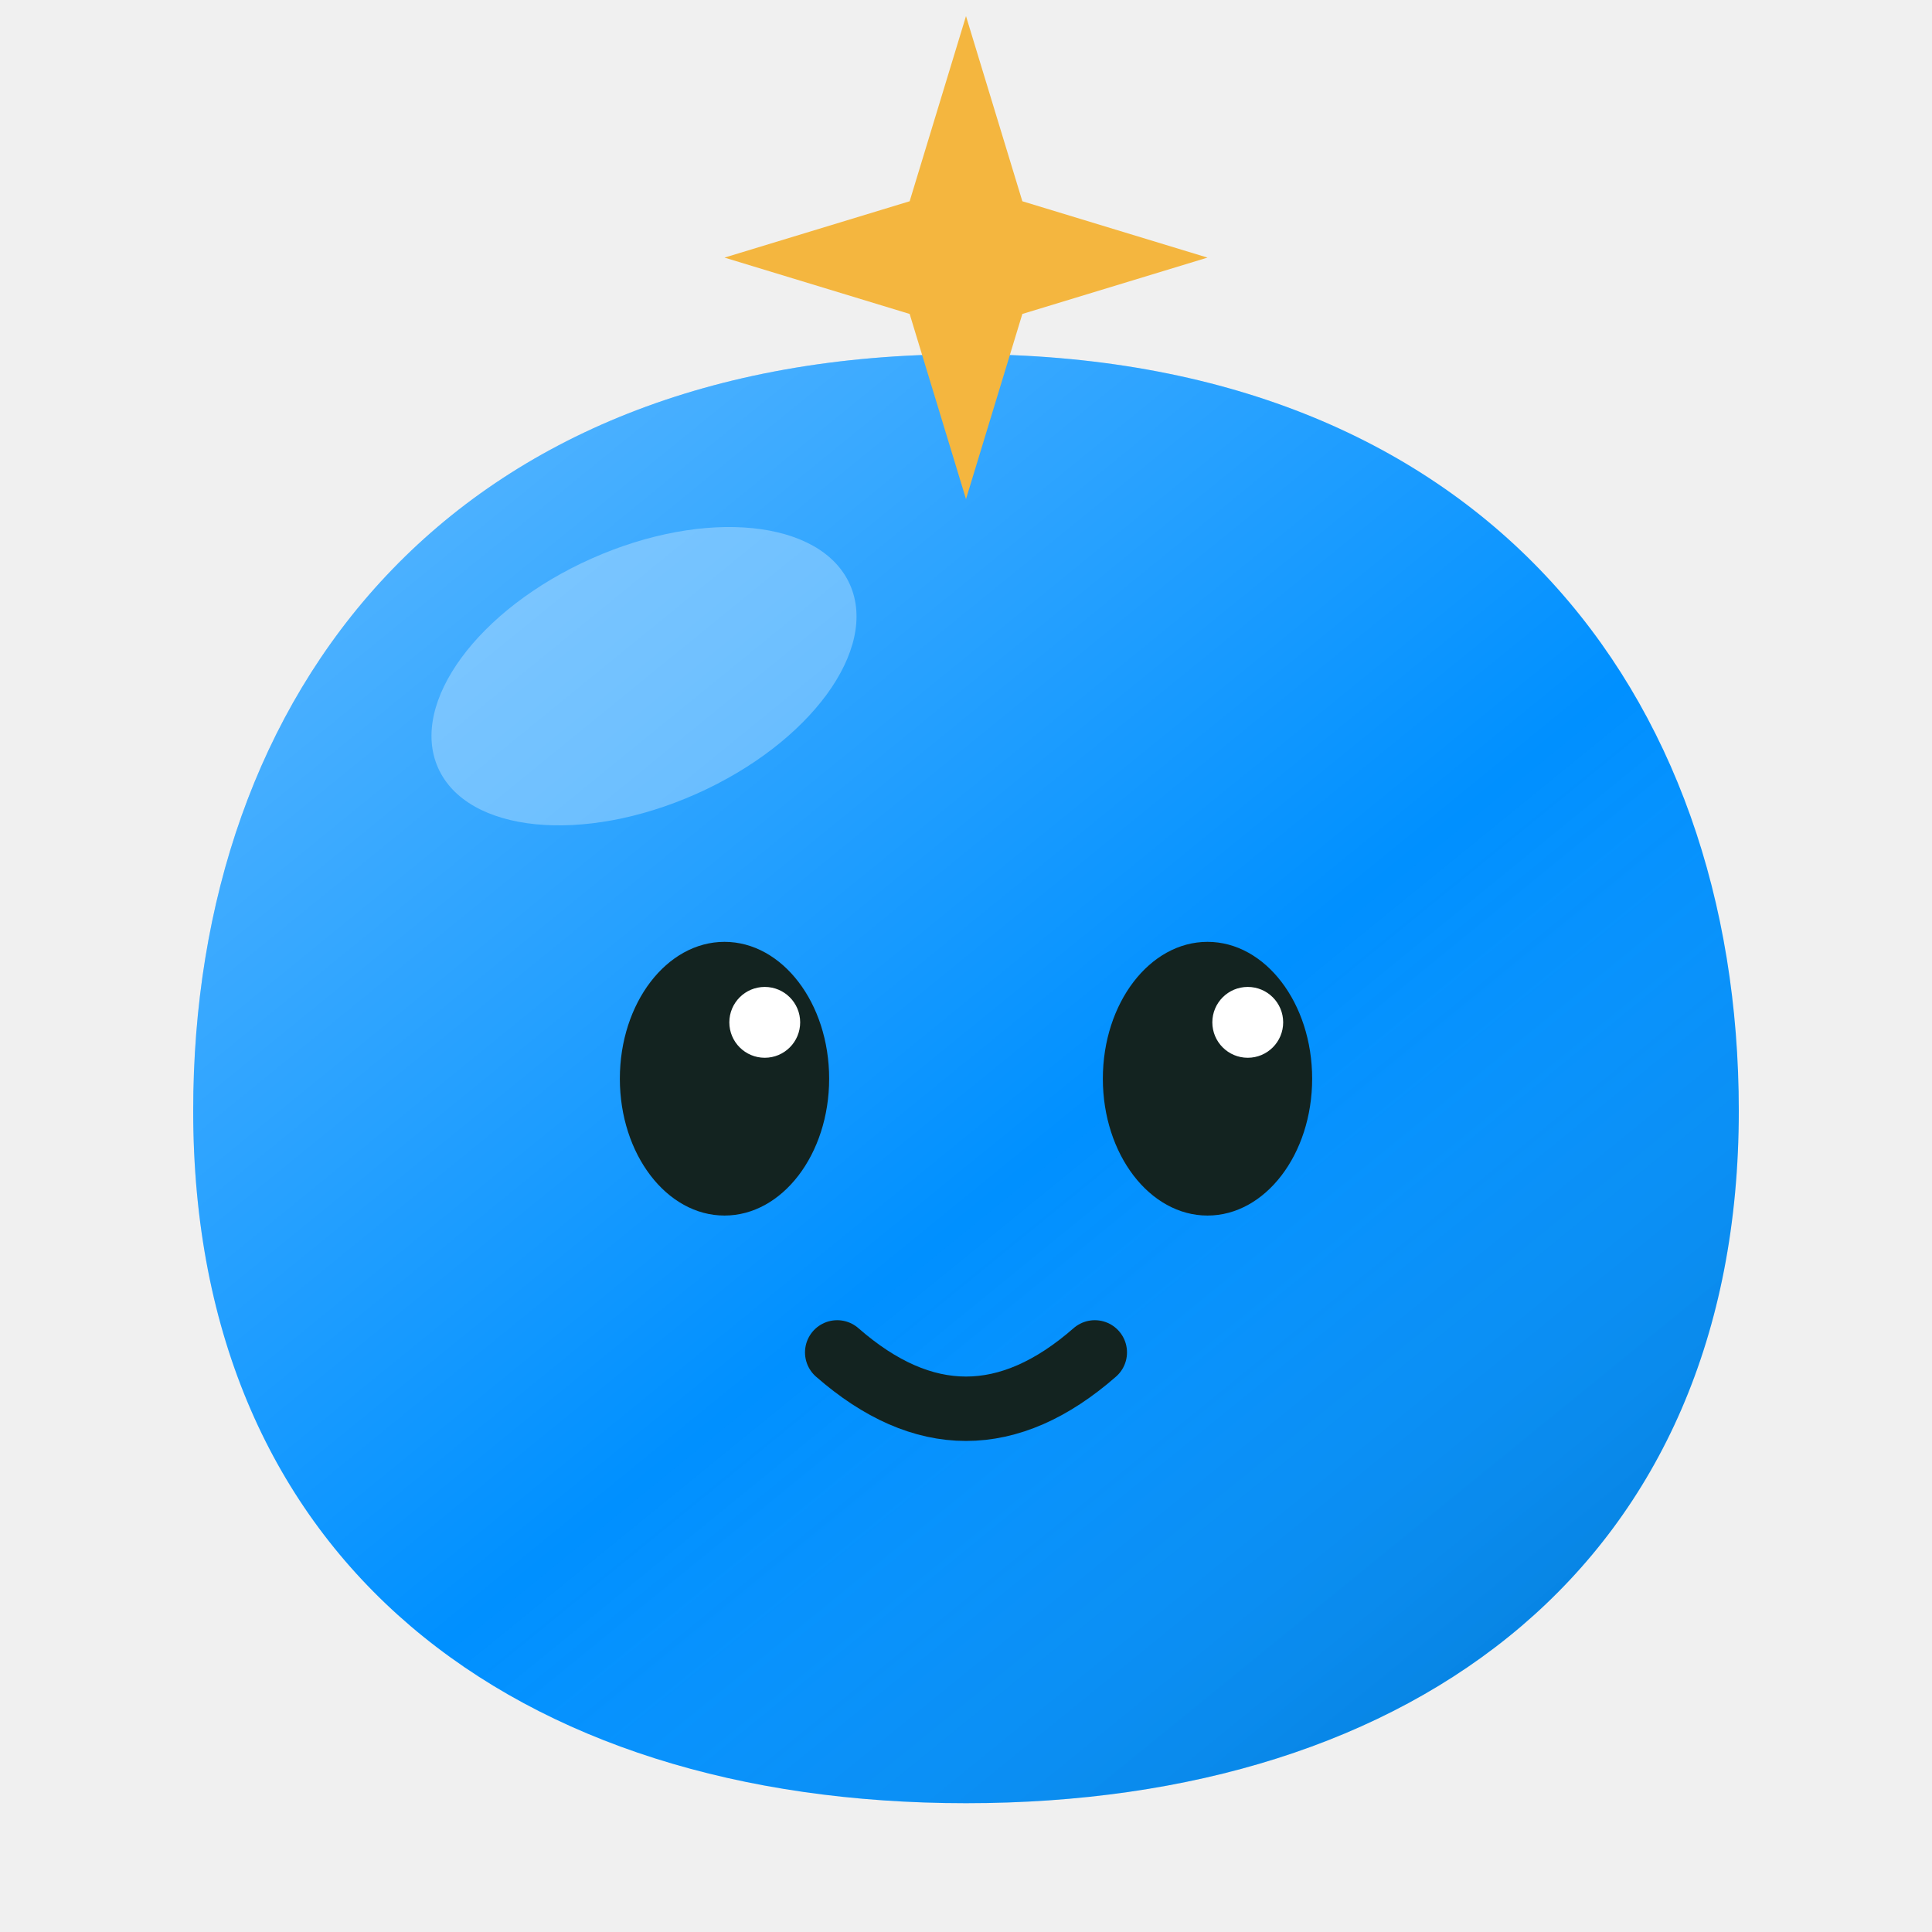
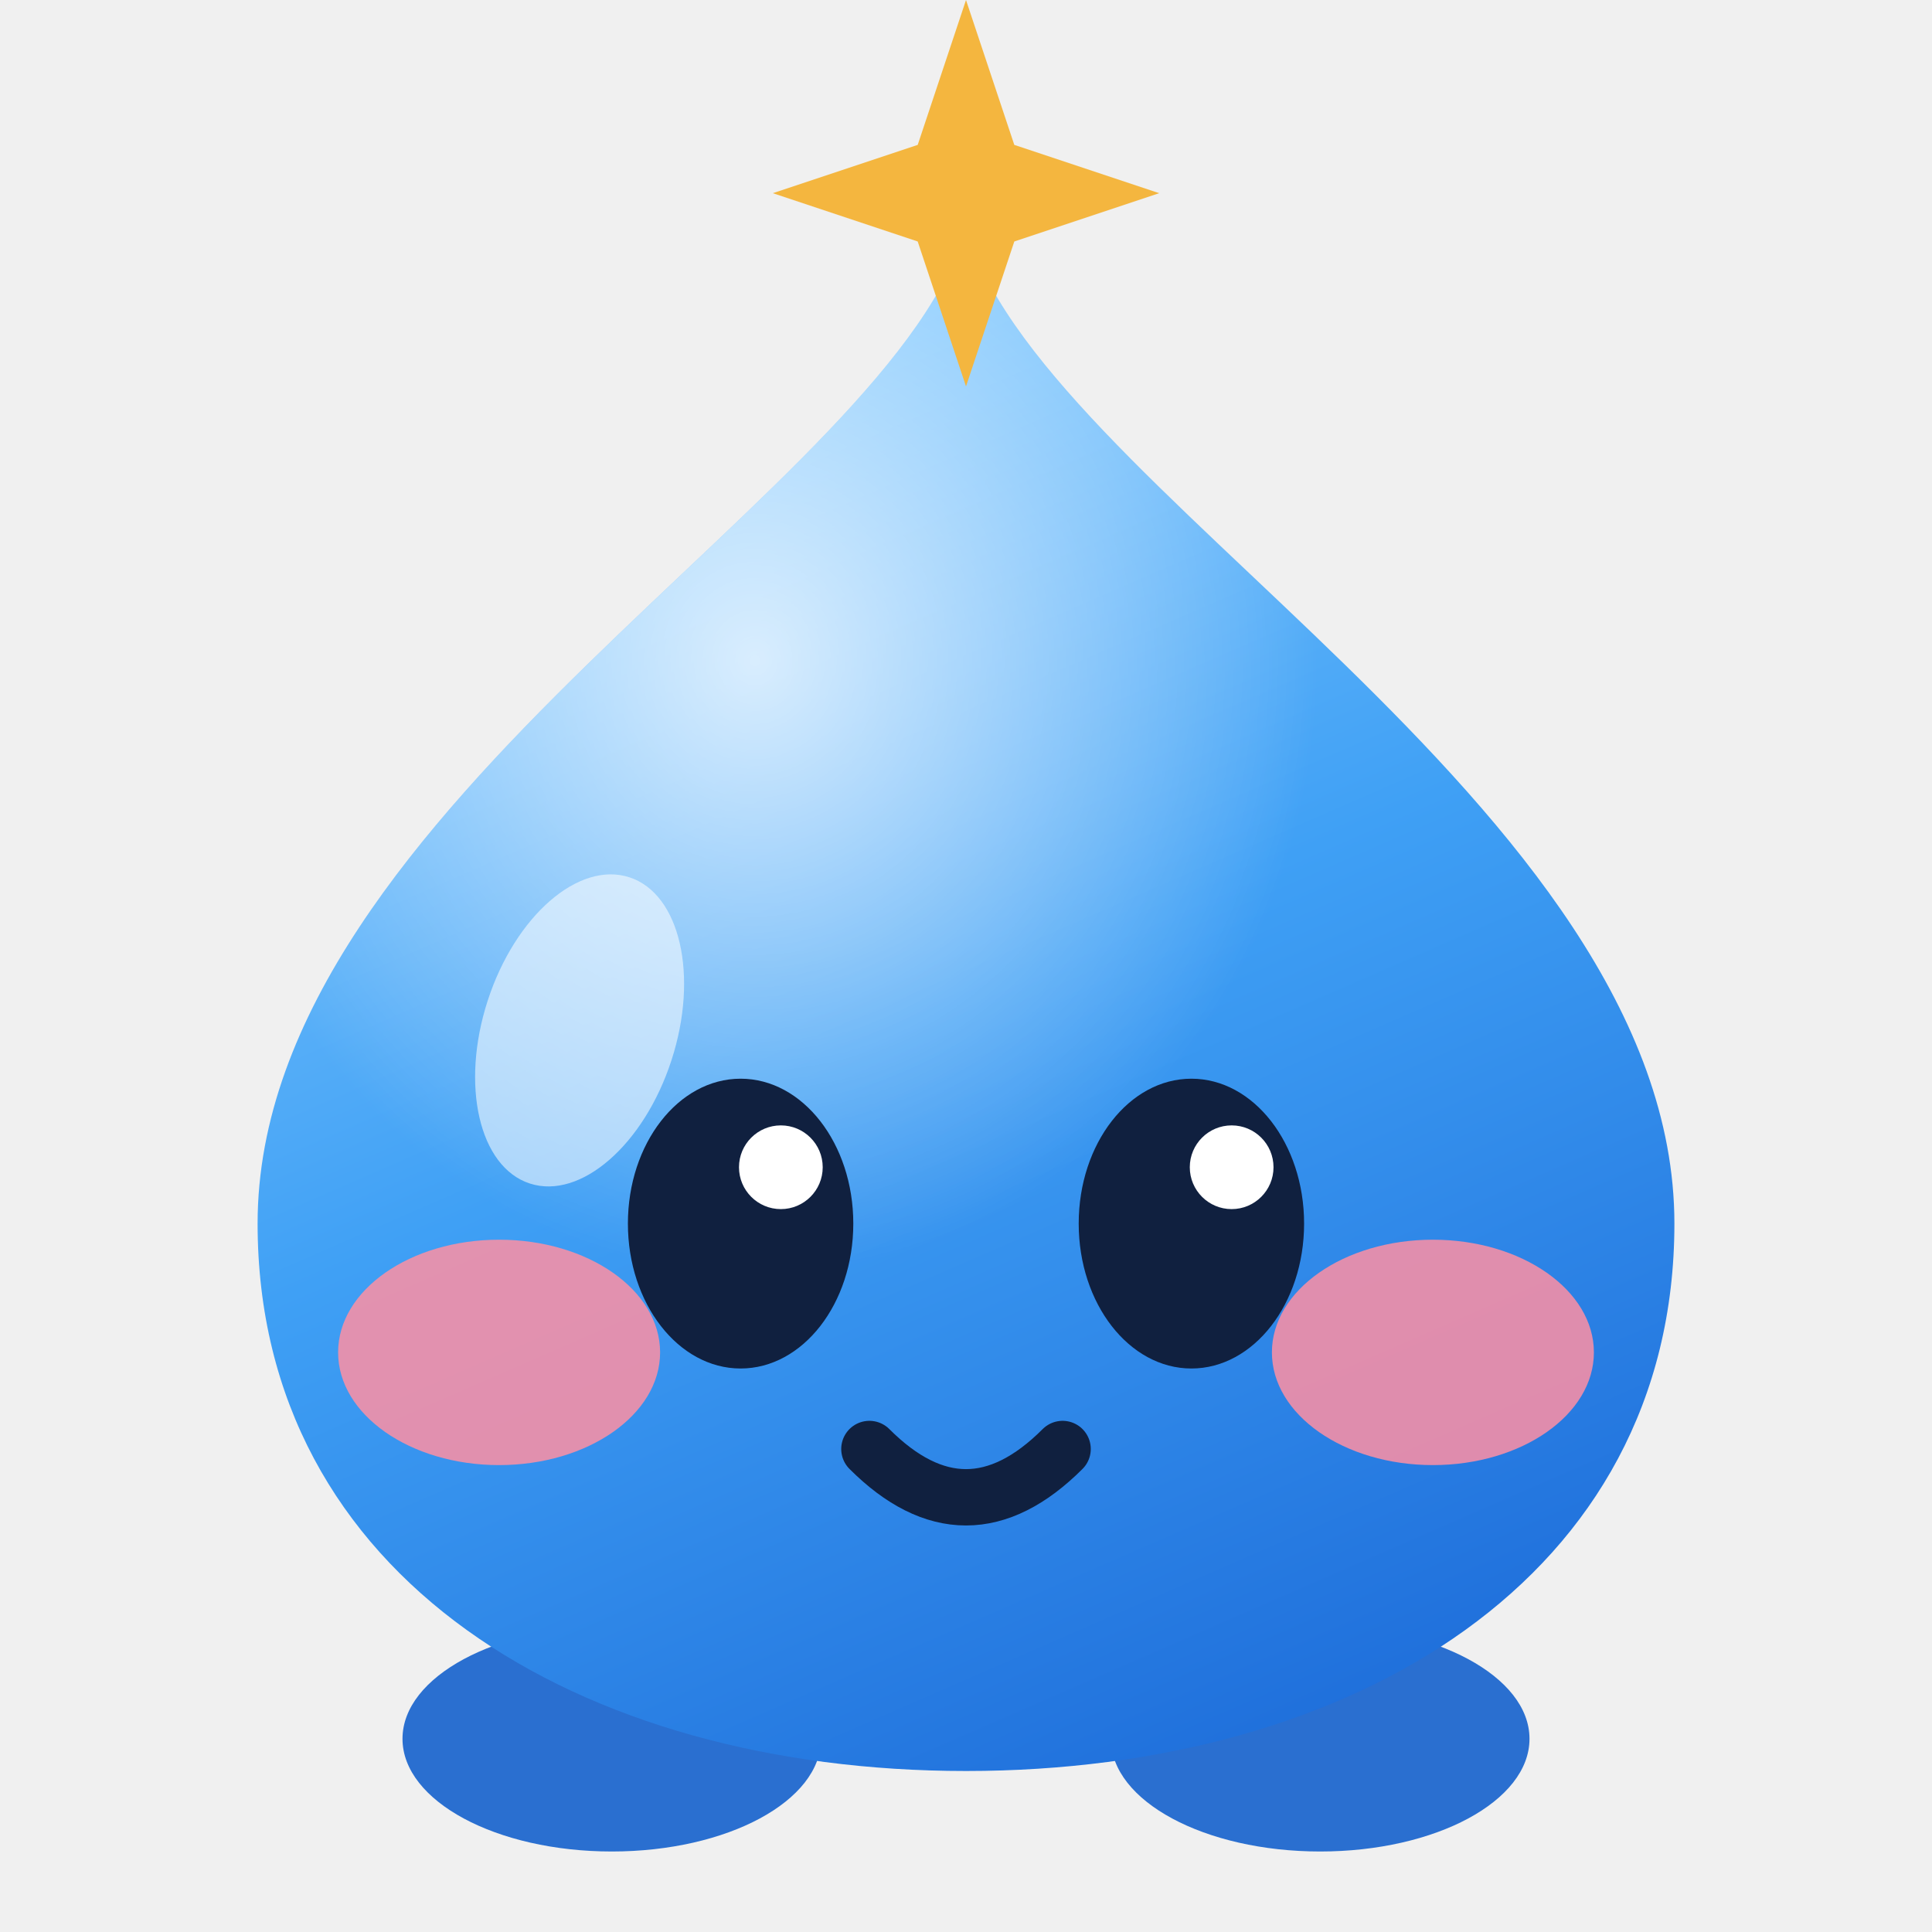
<svg xmlns="http://www.w3.org/2000/svg" viewBox="0 0 120 120">
  <defs>
-     <linearGradient id="d" x1="12%" y1="8%" x2="88%" y2="96%">
-       <stop offset="0" stop-color="#fff" stop-opacity=".32" />
-       <stop offset=".55" stop-color="#fff" stop-opacity="0" />
-       <stop offset="1" stop-color="#132320" stop-opacity=".16" />
+     <linearGradient id="b" x1="30%" y1="0%" x2="70%" y2="100%">
+       <stop offset="0" stop-color="#8ED0FF" />
+       <stop offset=".5" stop-color="#3FA0F5" />
+       <stop offset="1" stop-color="#1F6FDB" />
    </linearGradient>
+     <radialGradient id="h" cx="35%" cy="28%" r="40%">
+       <stop offset="0" stop-color="#fff" stop-opacity=".75" />
+       <stop offset="1" stop-color="#fff" stop-opacity="0" />
+     </radialGradient>
  </defs>
-   <path fill="#0090FF" d="M60 22C92 22 108 43 108 69C108 97 88 112 60 112C32 112 12 97 12 69C12 43 28 22 60 22Z" />
-   <path fill="url(#d)" d="M60 22C92 22 108 43 108 69C108 97 88 112 60 112C32 112 12 97 12 69C12 43 28 22 60 22Z" />
-   <ellipse fill="#fff" opacity=".3" cx="40" cy="42" rx="14" ry="8" transform="rotate(-24 40 42)" />
-   <ellipse fill="#132320" cx="45" cy="67" rx="6.5" ry="8.5" />
-   <ellipse fill="#132320" cx="75" cy="67" rx="6.5" ry="8.5" />
-   <circle fill="#fff" cx="47.5" cy="63.5" r="2.2" />
-   <circle fill="#fff" cx="77.5" cy="63.5" r="2.2" />
-   <path d="M52 84Q60 91 68 84" stroke="#132320" stroke-width="4" stroke-linecap="round" fill="none" />
-   <path fill="#F4B63F" d="M60 1L63.5 12.5L75 16L63.5 19.5L60 31L56.5 19.5L45 16L56.5 12.5Z" />
+   <ellipse fill="#2A6FD0" cx="38" cy="108" rx="13" ry="7" />
+   <ellipse fill="#2A6FD0" cx="82" cy="108" rx="13" ry="7" />
+   <path fill="url(#b)" d="M60 14C64 30 104 50 104 76C104 98 84 110 60 110C36 110 16 98 16 76C16 50 56 30 60 14Z" />
+   <path fill="url(#h)" d="M60 14C64 30 104 50 104 76C104 98 84 110 60 110C36 110 16 98 16 76C16 50 56 30 60 14Z" />
+   <ellipse fill="#fff" opacity=".55" cx="36" cy="64" rx="6" ry="10" transform="rotate(18 36 64)" />
+   <ellipse fill="#FF8FA3" opacity=".85" cx="31" cy="84" rx="10" ry="7" />
+   <ellipse fill="#FF8FA3" opacity=".85" cx="89" cy="84" rx="10" ry="7" />
+   <ellipse fill="#10203F" cx="46" cy="76" rx="7" ry="9" />
+   <ellipse fill="#10203F" cx="74" cy="76" rx="7" ry="9" />
+   <circle fill="#fff" cx="48.5" cy="72.5" r="2.6" />
+   <circle fill="#fff" cx="76.5" cy="72.5" r="2.6" />
+   <path d="M54 90Q60 96 66 90" stroke="#10203F" stroke-width="3.5" stroke-linecap="round" fill="none" />
+   <path fill="#F4B63F" d="M60 0L63 9L72 12L63 15L60 24L57 15L48 12L57 9Z" />
</svg>
